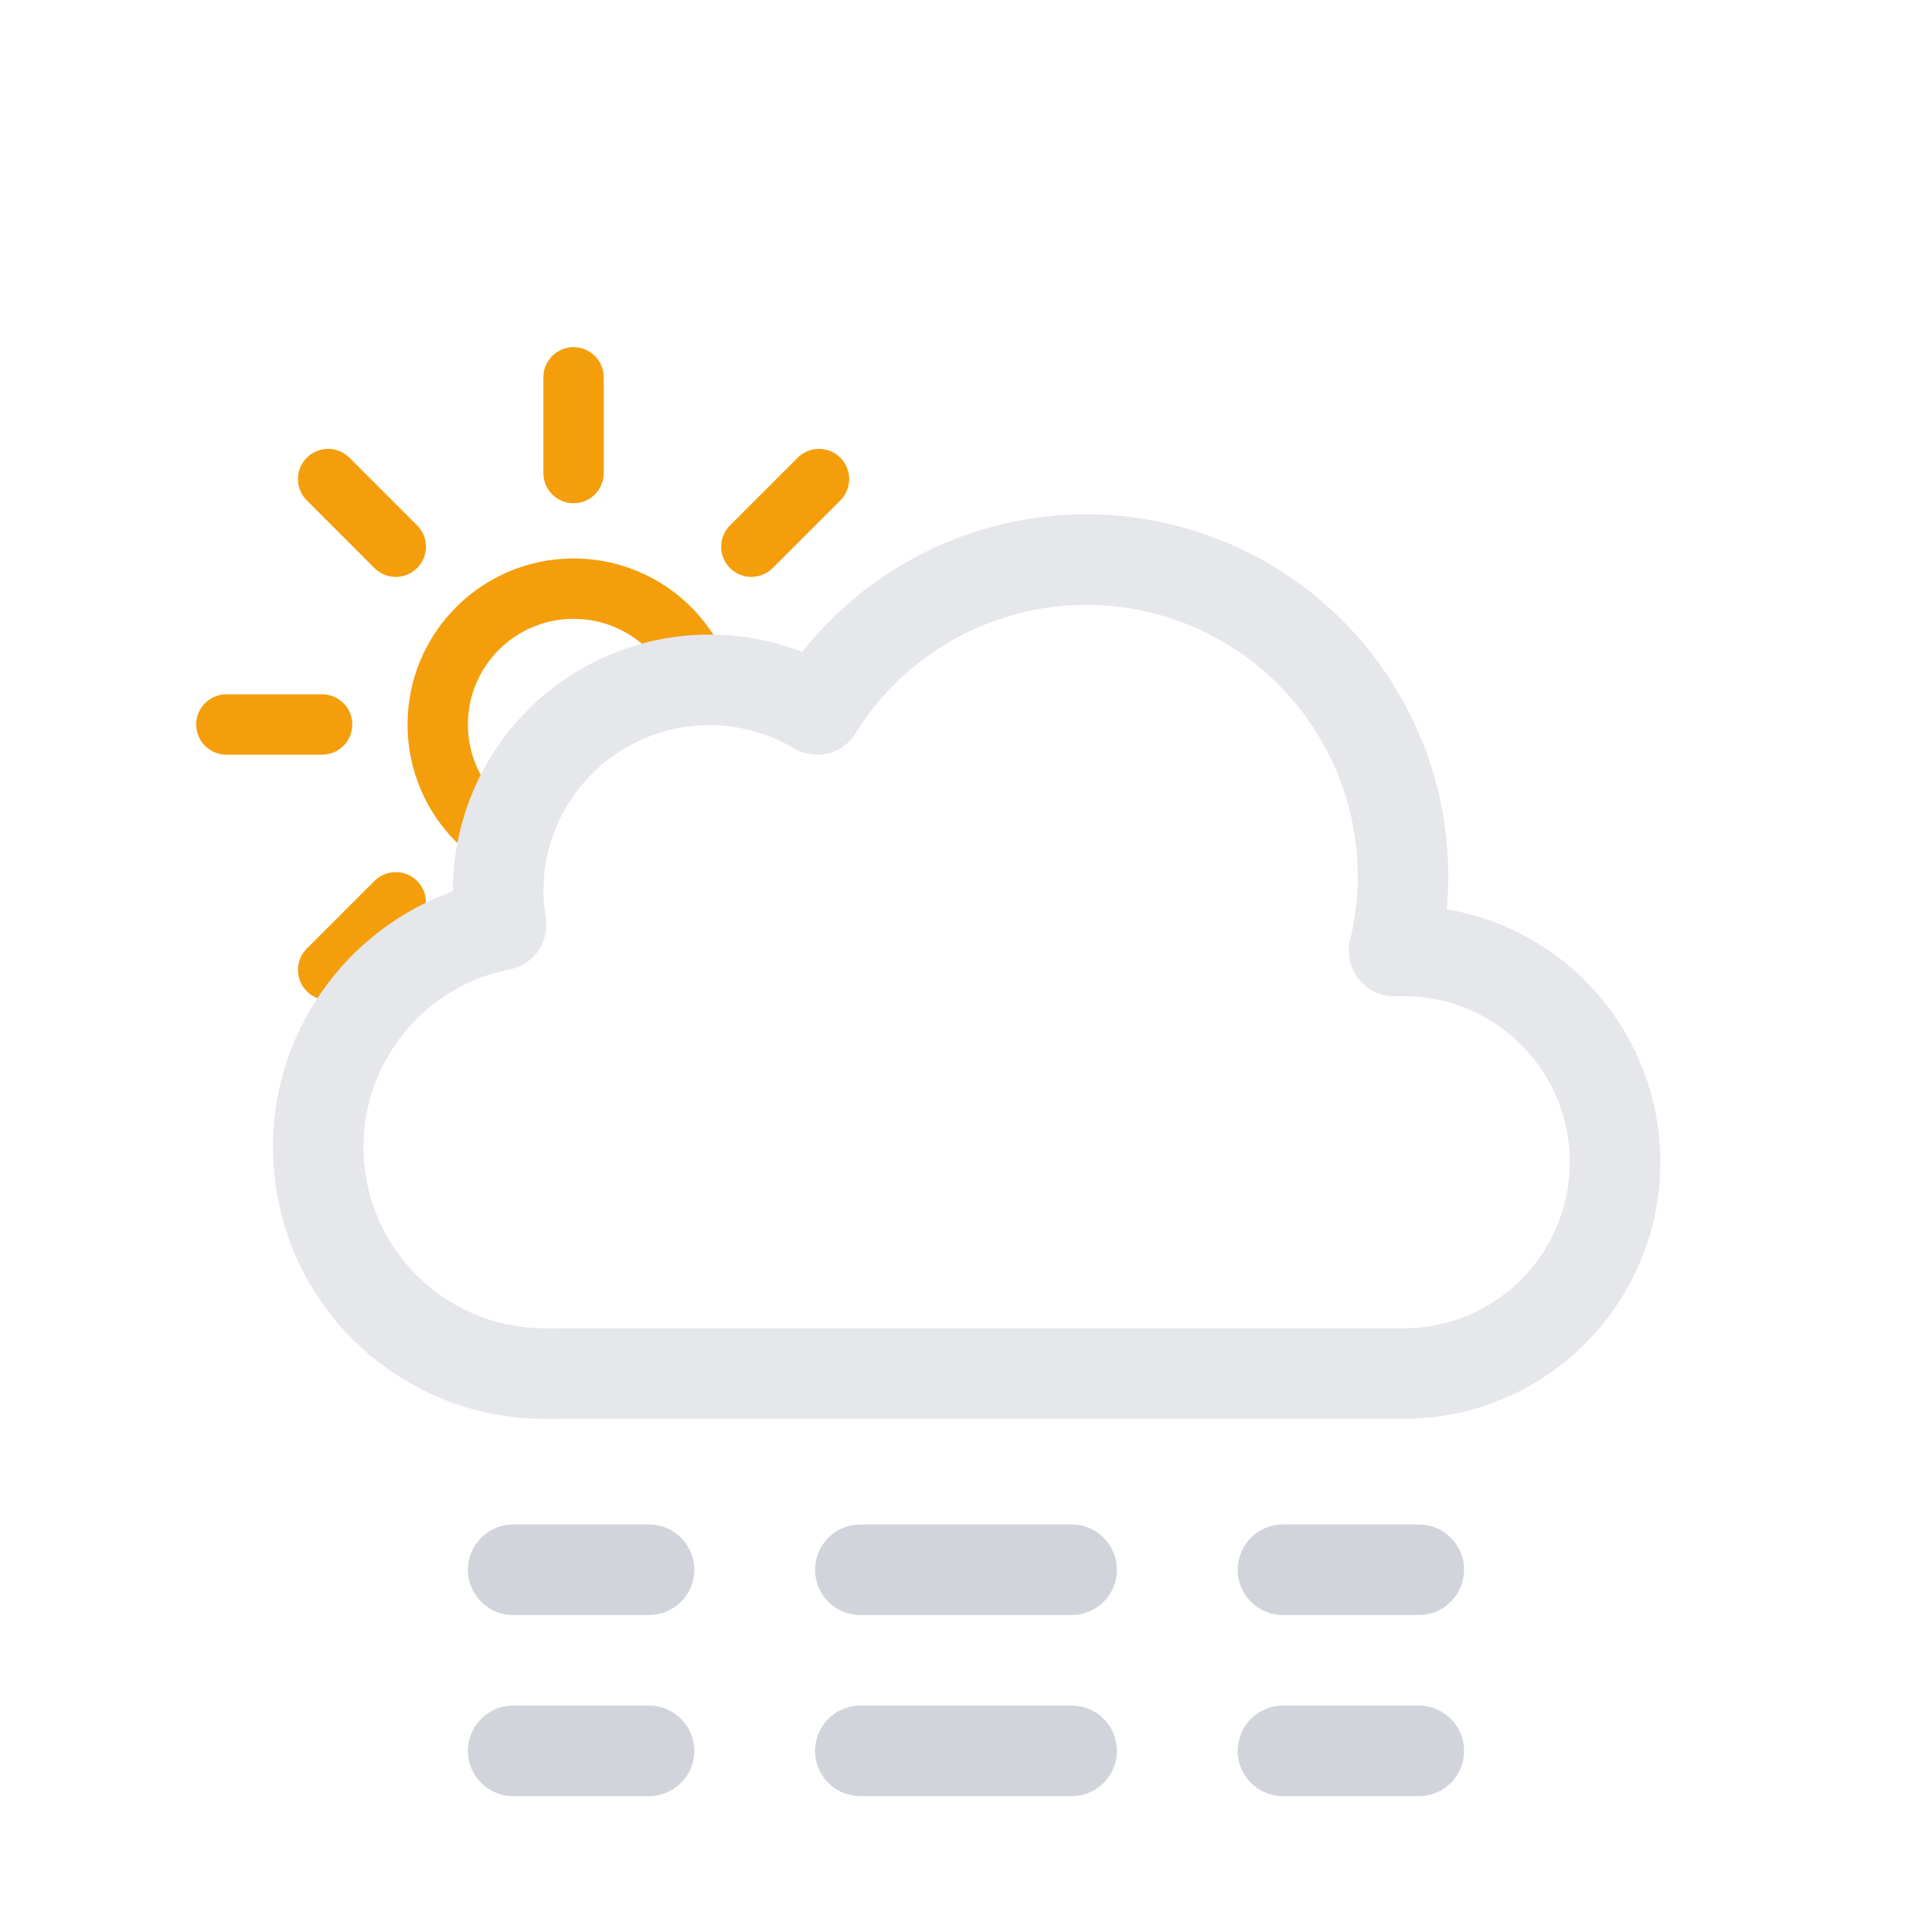
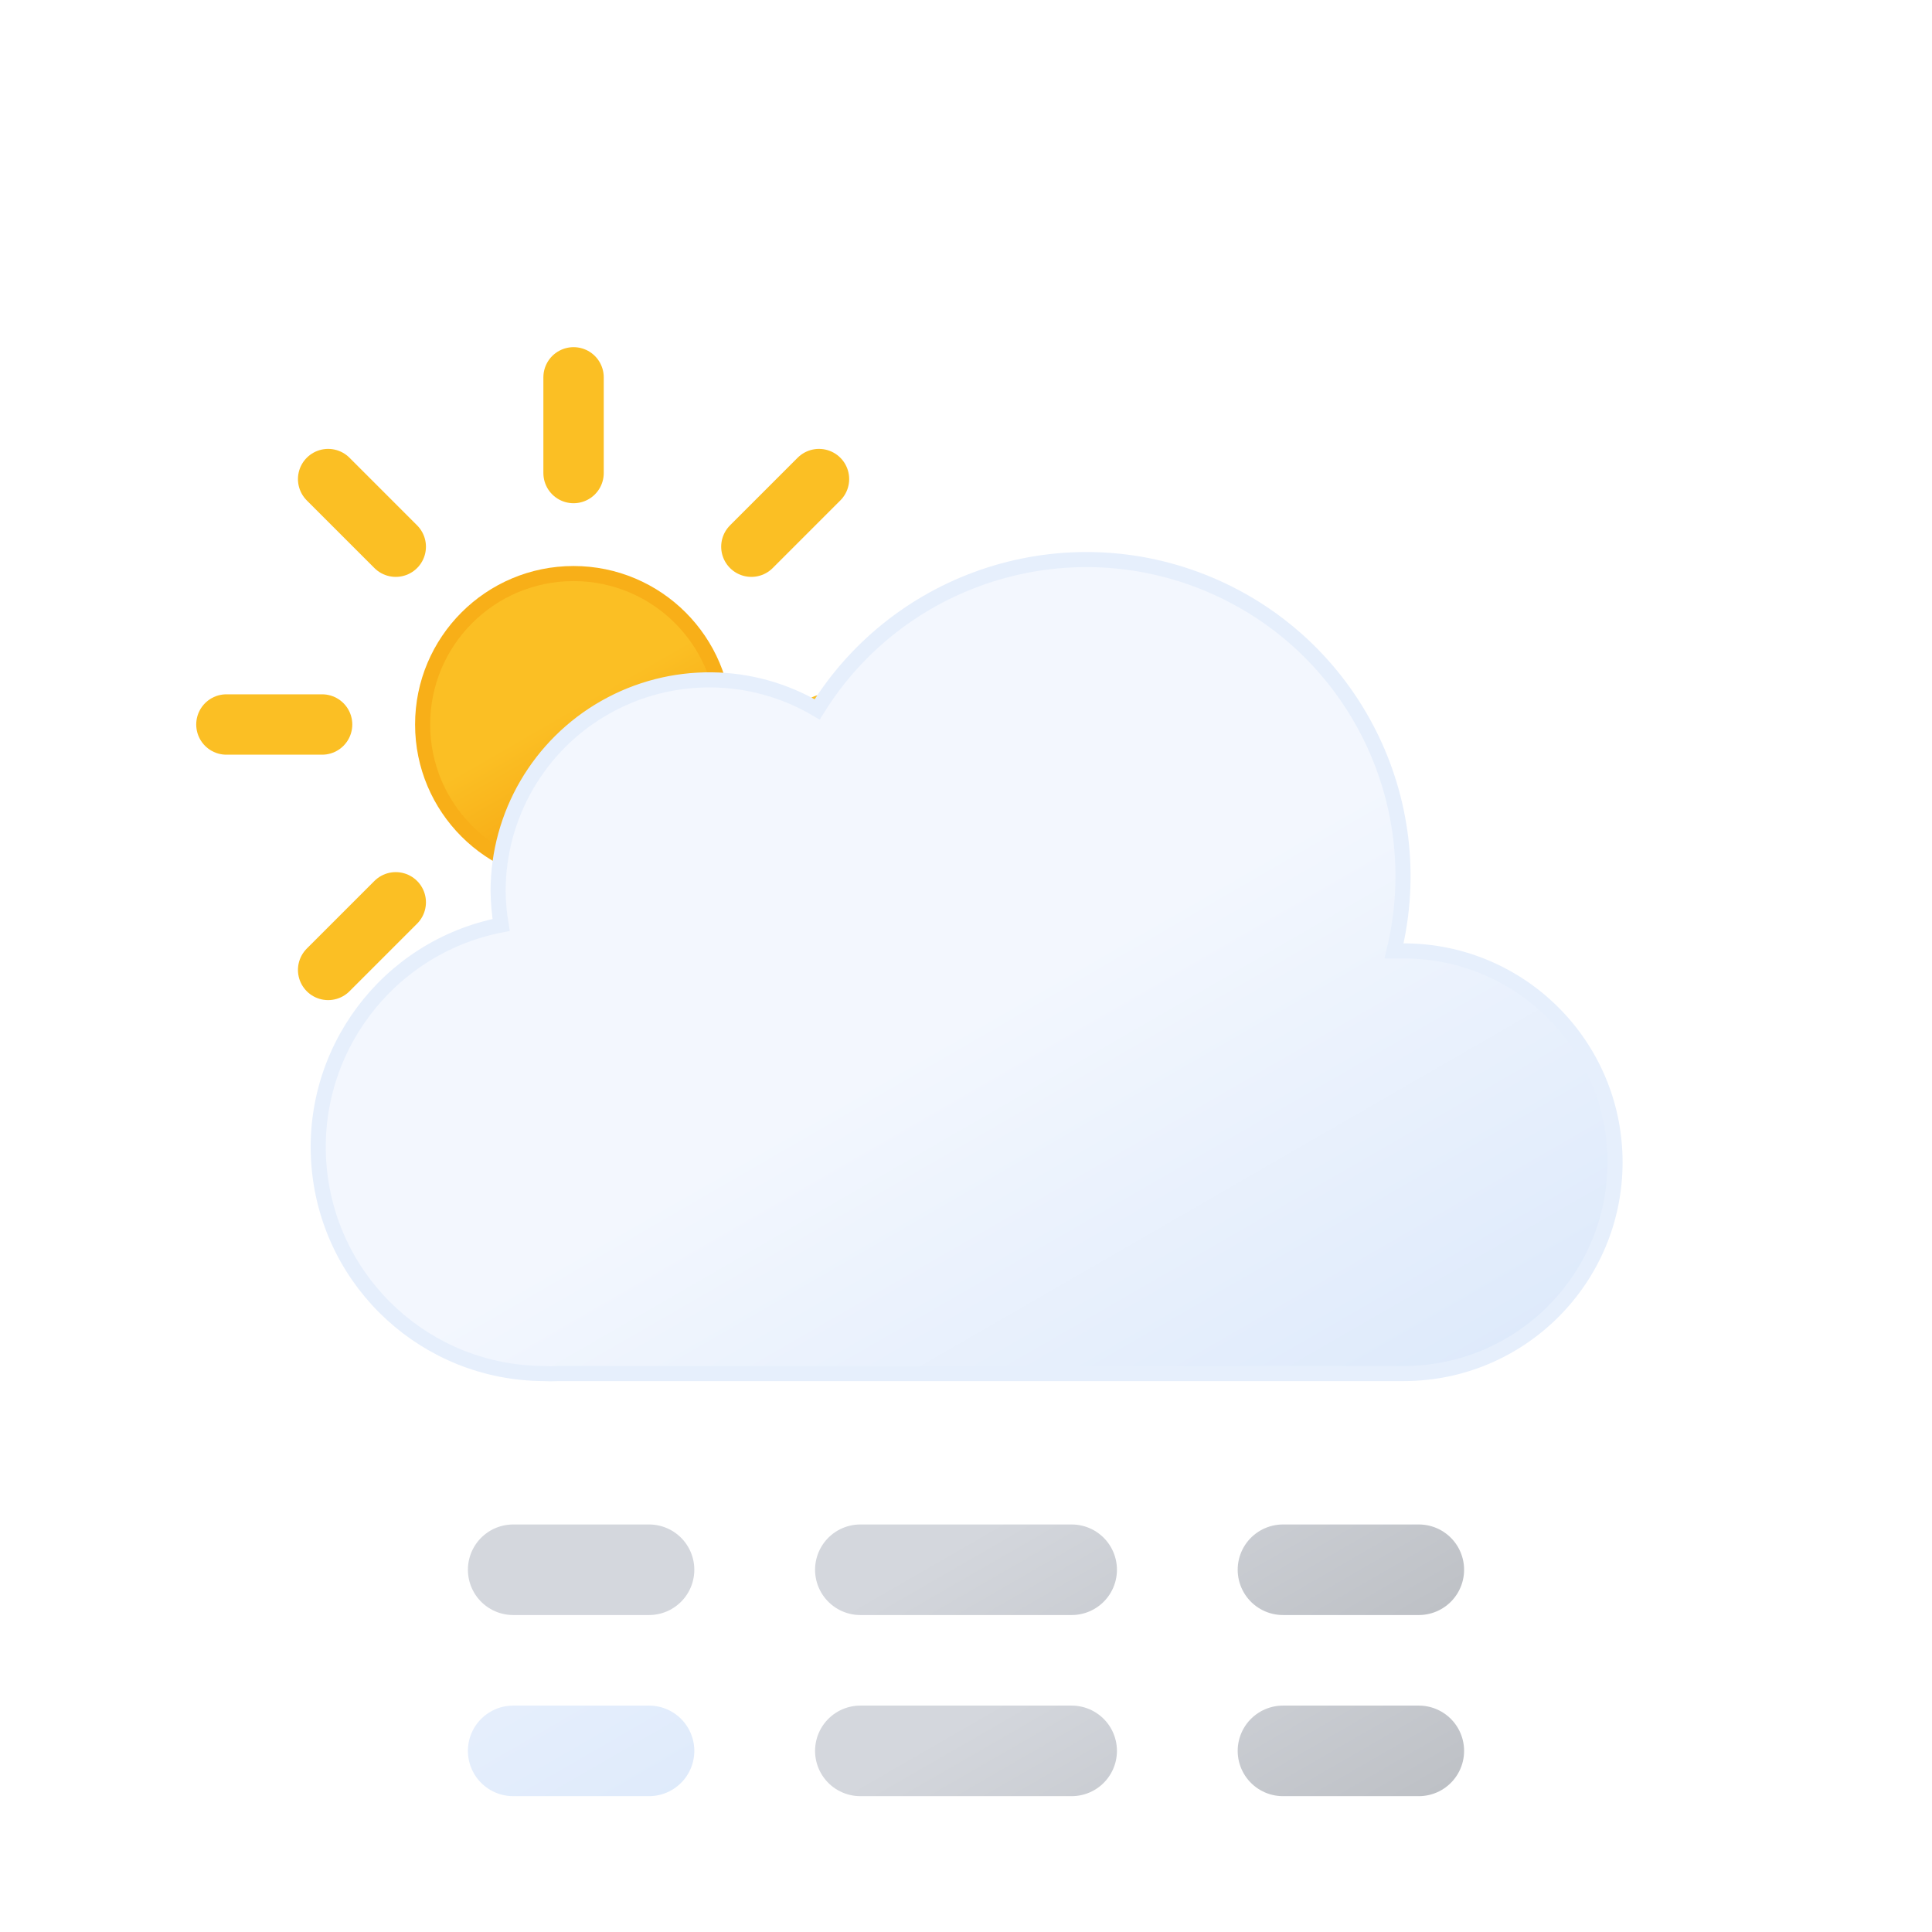
- <svg xmlns="http://www.w3.org/2000/svg" viewBox="0 0 64 64">
+ <svg xmlns="http://www.w3.org/2000/svg" xmlns:xlink="http://www.w3.org/1999/xlink" viewBox="0 0 64 64">
  <defs>
-     <clipPath id="a">
-       <path fill="none" d="M12 35l-5.28-4.21-2-6 1-7 4-5 5-3h6l5 1 3 3L33 20l-6 4h-6l-3 3v4l-4 2-2 2z" />
-     </clipPath>
+     <linearGradient id="b" x1="16.5" x2="21.5" y1="19.67" y2="28.33" gradientUnits="userSpaceOnUse">
+       <stop offset="0" stop-color="#fbbf24" />
+       <stop offset=".45" stop-color="#fbbf24" />
+       <stop offset="1" stop-color="#f59e0b" />
+     </linearGradient>
+     <linearGradient id="c" x1="22.56" x2="39.2" y1="21.96" y2="50.8" gradientUnits="userSpaceOnUse">
+       <stop offset="0" stop-color="#f3f7fe" />
+       <stop offset=".45" stop-color="#f3f7fe" />
+       <stop offset="1" stop-color="#deeafb" />
+     </linearGradient>
+     <linearGradient id="a" x1="17.94" x2="26.94" y1="55.73" y2="71.32" gradientUnits="userSpaceOnUse">
+       <stop offset="0" stop-color="#d4d7dd" />
+       <stop offset=".45" stop-color="#d4d7dd" />
+       <stop offset="1" stop-color="#bec1c6" />
+     </linearGradient>
+     <linearGradient id="d" x1="28.81" x2="37.81" y1="49.45" y2="65.04" xlink:href="#a" />
+     <linearGradient id="e" x1="37.06" x2="46.06" y1="44.68" y2="60.27" xlink:href="#a" />
+     <linearGradient id="f" x1="17.94" x2="26.94" y1="49.73" y2="65.32" xlink:href="#a" />
+     <linearGradient id="g" x1="28.81" x2="37.81" y1="43.45" y2="59.04" xlink:href="#a" />
  </defs>
-   <g clip-path="url(#a)">
-     <g>
-       <path fill="none" stroke="#f59e0b" stroke-linecap="round" stroke-miterlimit="10" stroke-width="2" d="M23.5 24a4.5 4.5 0 11-4.5-4.5 4.49 4.49 0 014.5 4.5zM19 15.67V12.5m0 23v-3.17m5.89-14.22l2.24-2.24M10.87 32.13l2.24-2.24m0-11.78l-2.24-2.24m16.26 16.26l-2.24-2.24M7.5 24h3.17m19.83 0h-3.17" />
-       <animateTransform attributeName="transform" dur="45s" from="0 19 24" repeatCount="indefinite" to="360 19 24" type="rotate" />
-     </g>
-   </g>
-   <path fill="none" stroke="#e5e7eb" stroke-linejoin="round" stroke-width="3" d="M46.5 31.5h-.32a10.49 10.49 0 00-19.11-8 7 7 0 00-10.57 6 7.21 7.21 0 00.1 1.14A7.5 7.5 0 0018 45.5a4.19 4.19 0 00.5 0v0h28a7 7 0 000-14z" />
+   <circle cx="19" cy="24" r="5" fill="url(#b)" stroke="#f8af18" stroke-miterlimit="10" stroke-width=".5" />
+   <path fill="none" stroke="#fbbf24" stroke-linecap="round" stroke-miterlimit="10" stroke-width="2" d="M19 15.67V12.5m0 23v-3.17m5.89-14.22l2.24-2.24M10.87 32.13l2.24-2.24m0-11.78l-2.24-2.24m16.26 16.26l-2.24-2.24M7.5 24h3.17m19.83 0h-3.17">
+     <animateTransform attributeName="transform" dur="45s" repeatCount="indefinite" type="rotate" values="0 19 24; 360 19 24" />
+   </path>
+   <path fill="url(#c)" stroke="#e6effc" stroke-miterlimit="10" stroke-width=".5" d="M46.5 31.5h-.32a10.49 10.49 0 00-19.11-8 7 7 0 00-10.57 6 7.21 7.21 0 00.1 1.14A7.5 7.5 0 0018 45.5a4.19 4.19 0 00.5 0v0h28a7 7 0 000-14z" />
  <g>
-     <path fill="none" stroke="#d1d5db" stroke-linecap="round" stroke-miterlimit="10" stroke-width="3" d="M17 58h4.5" />
-     <path fill="none" stroke="#d1d5db" stroke-dasharray="7 7" stroke-linecap="round" stroke-miterlimit="10" stroke-width="3" d="M28.5 58H39" />
-     <path fill="none" stroke="#d1d5db" stroke-linecap="round" stroke-miterlimit="10" stroke-width="3" d="M42.5 58H47" />
+     <path fill="none" stroke="url(#c)" stroke-linecap="round" stroke-miterlimit="10" stroke-width="3" d="M17 58h4.5" />
+     <path fill="none" stroke="url(#a)" stroke-dasharray="7 7" stroke-linecap="round" stroke-miterlimit="10" stroke-width="3" d="M28.5 58H39" />
+     <path fill="none" stroke="url(#d)" stroke-linecap="round" stroke-miterlimit="10" stroke-width="3" d="M42.5 58H47" />
    <animateTransform attributeName="transform" begin="0s" dur="5s" repeatCount="indefinite" type="translate" values="-3 0; 3 0; -3 0" />
  </g>
  <g>
-     <path fill="none" stroke="#d1d5db" stroke-linecap="round" stroke-miterlimit="10" stroke-width="3" d="M17 52h4.5" />
-     <path fill="none" stroke="#d1d5db" stroke-dasharray="7 7" stroke-linecap="round" stroke-miterlimit="10" stroke-width="3" d="M28.5 52H39" />
-     <path fill="none" stroke="#d1d5db" stroke-linecap="round" stroke-miterlimit="10" stroke-width="3" d="M42.5 52H47" />
+     <path fill="none" stroke="url(#e)" stroke-linecap="round" stroke-miterlimit="10" stroke-width="3" d="M17 52h4.5" />
+     <path fill="none" stroke="url(#f)" stroke-dasharray="7 7" stroke-linecap="round" stroke-miterlimit="10" stroke-width="3" d="M28.5 52H39" />
+     <path fill="none" stroke="url(#g)" stroke-linecap="round" stroke-miterlimit="10" stroke-width="3" d="M42.5 52H47" />
    <animateTransform attributeName="transform" begin="-4s" dur="5s" repeatCount="indefinite" type="translate" values="-3 0; 3 0; -3 0" />
  </g>
</svg>
